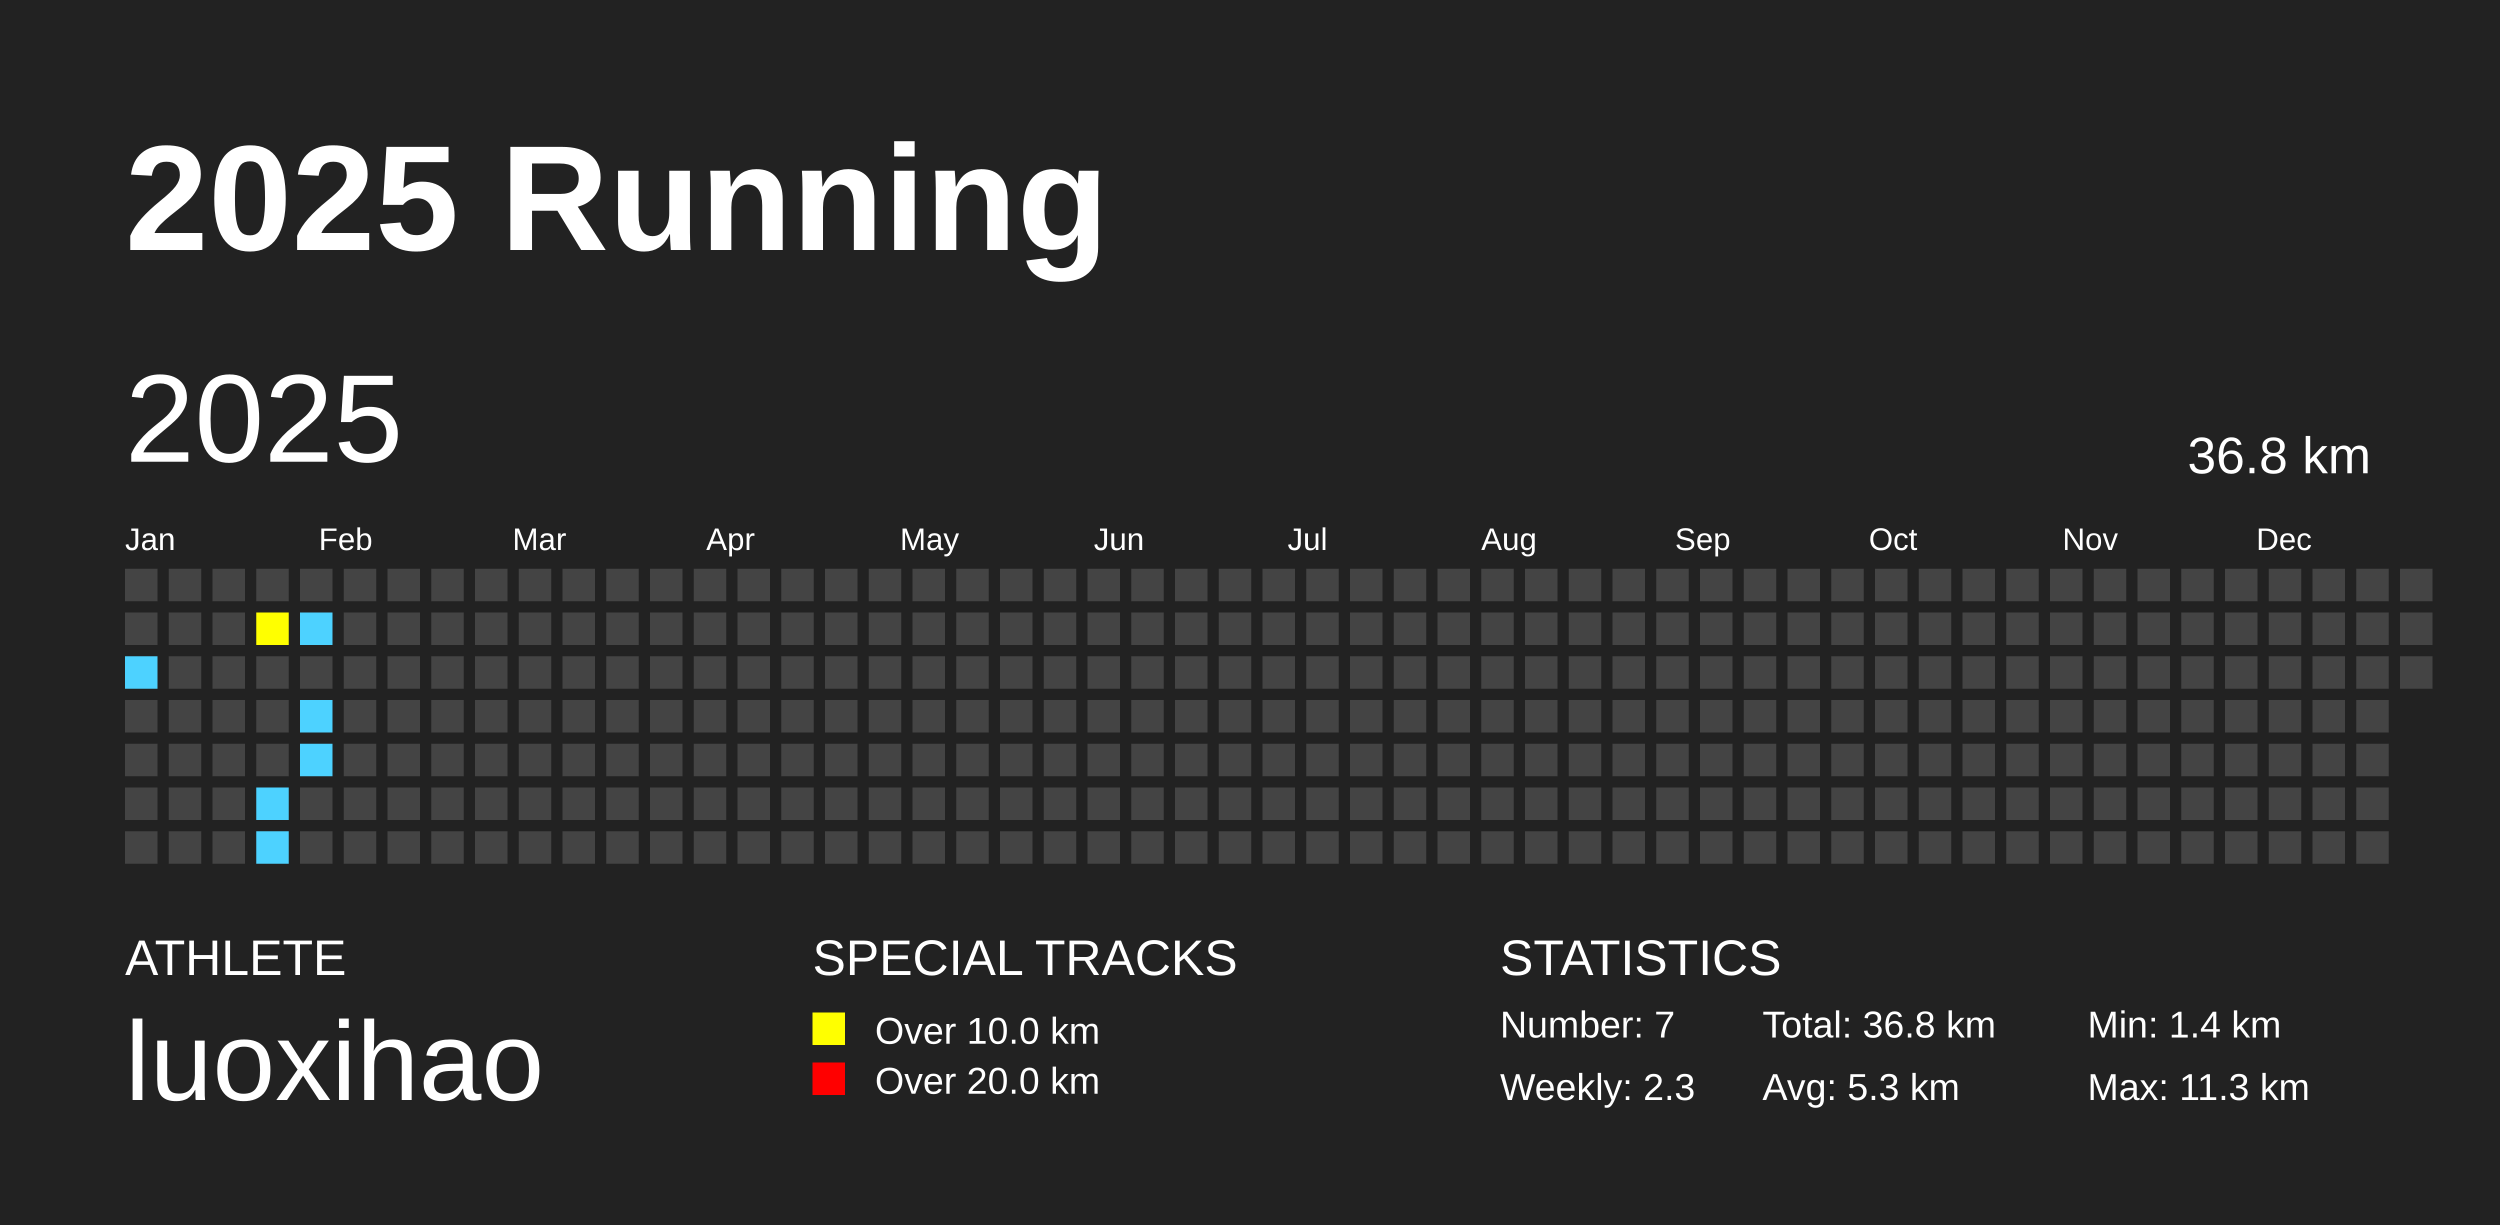
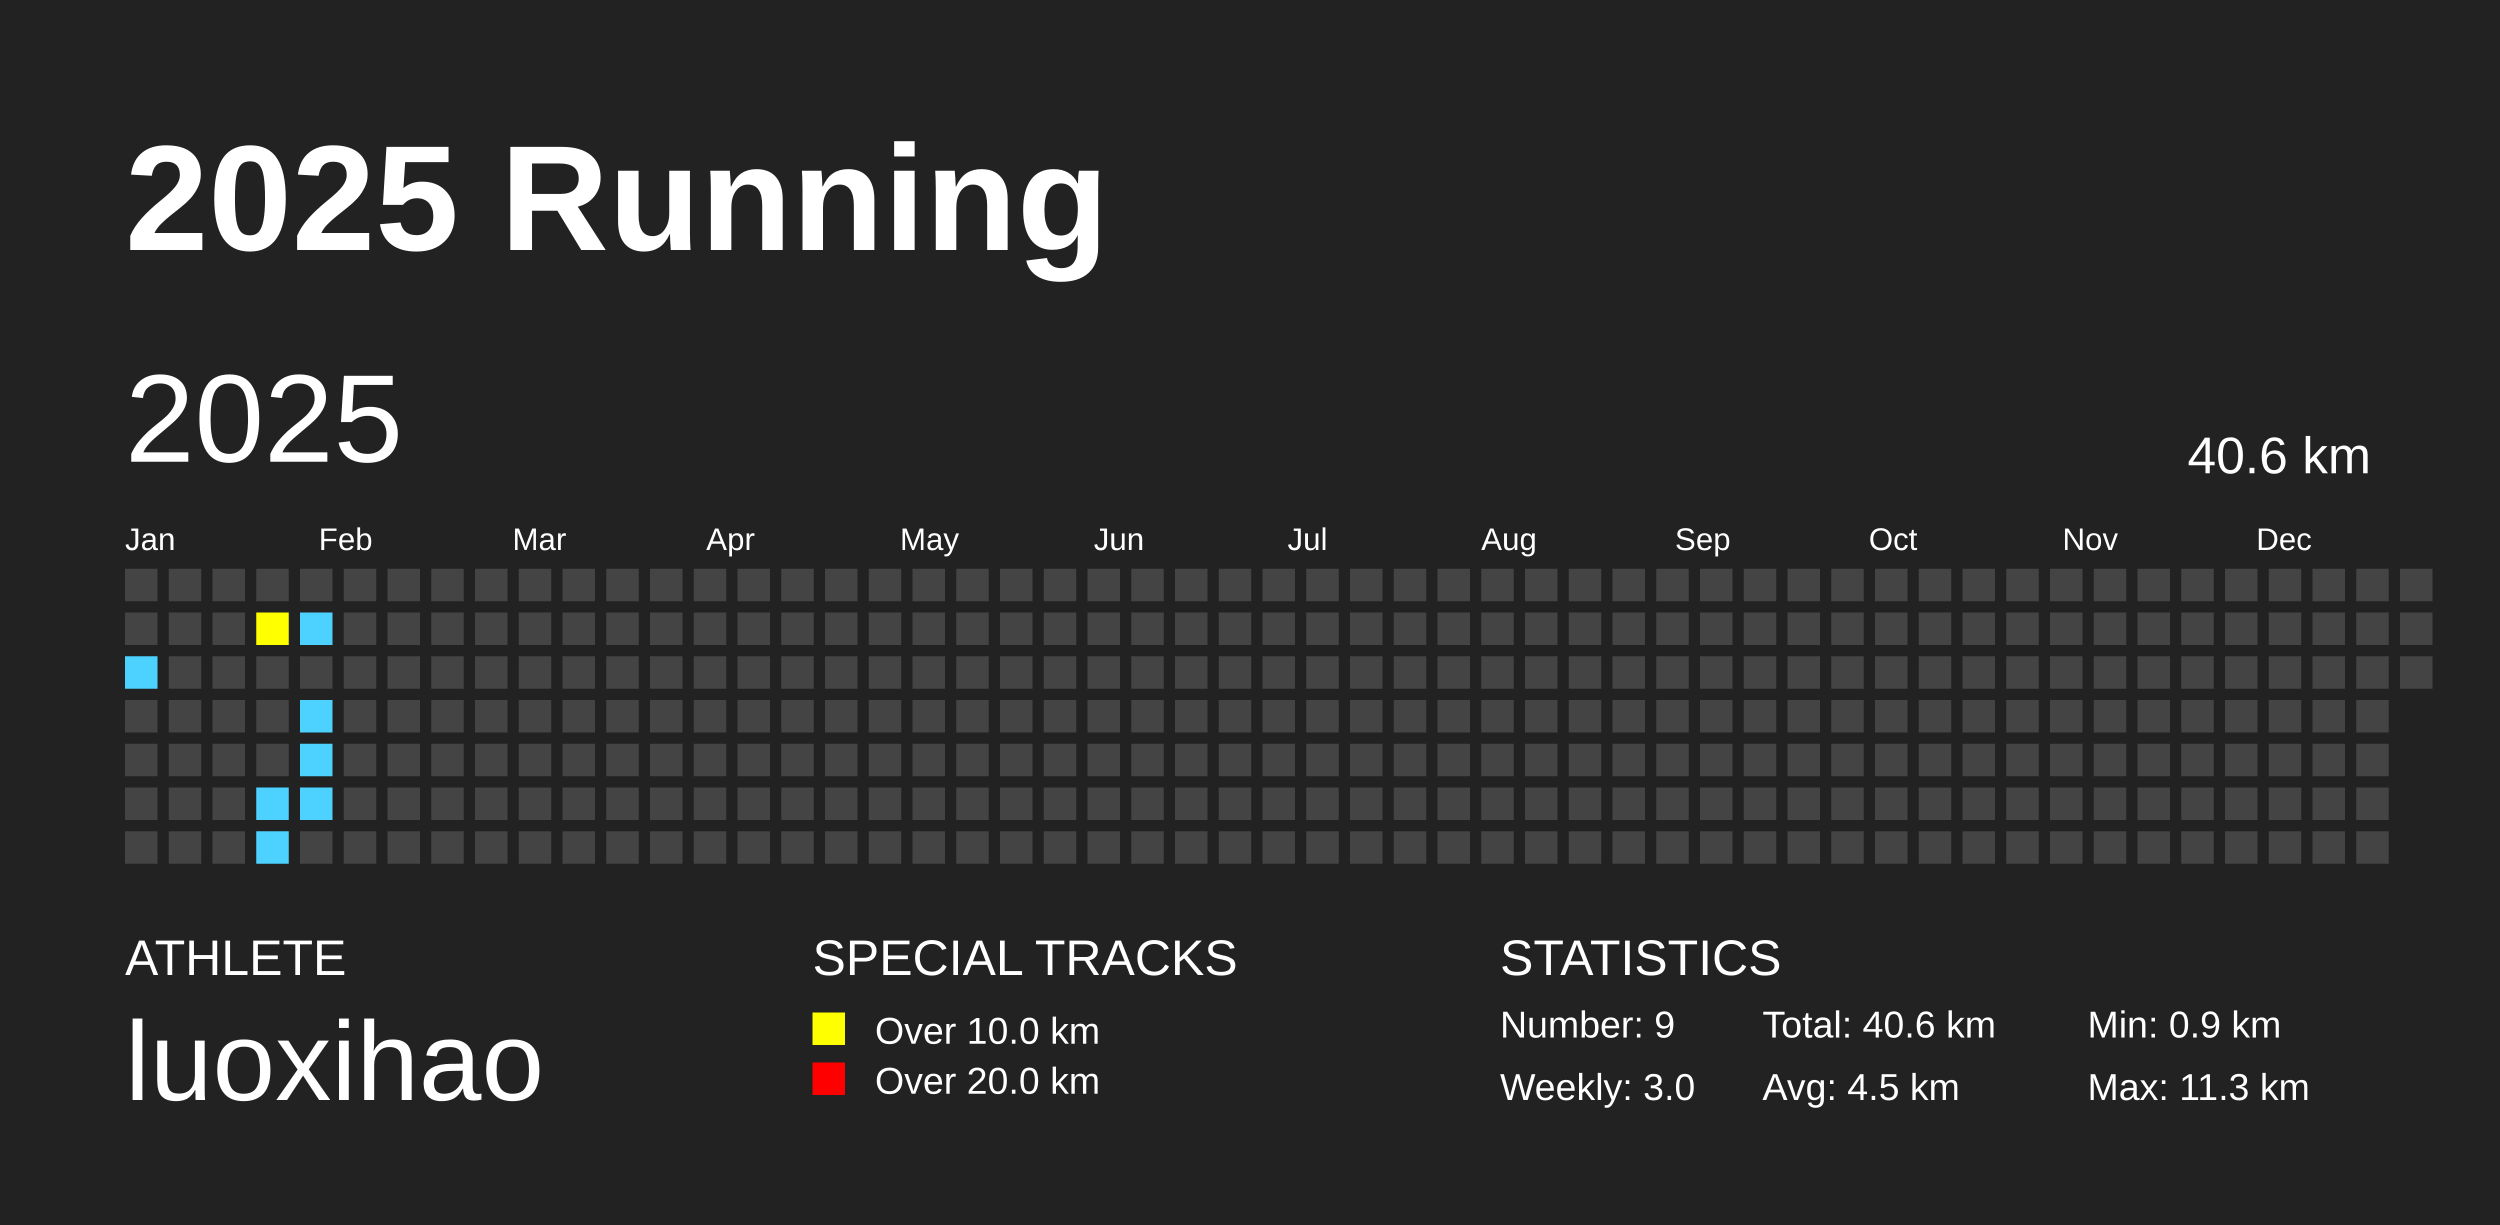
<svg xmlns="http://www.w3.org/2000/svg" baseProfile="full" height="98mm" version="1.1" viewBox="0,0,200,98" width="200mm">
  <defs />
  <rect fill="#222222" height="98" width="200" x="0" y="0" />
  <text fill="#FFFFFF" style="font-size:12px; font-family:Arial; font-weight:bold;" x="10" y="20">2025 Running</text>
  <text fill="#FFFFFF" style="font-size:4px; font-family:Arial" x="10" y="78">ATHLETE</text>
  <text fill="#FFFFFF" style="font-size:9px; font-family:Arial" x="10" y="88">luoxihao</text>
  <text fill="#FFFFFF" style="font-size:4px; font-family:Arial" x="65" y="78">SPECIAL TRACKS</text>
  <rect fill="yellow" height="2.6" width="2.6" x="65" y="81" />
  <text fill="#FFFFFF" style="font-size:3px; font-family:Arial" x="70" y="83.5">Over 10.0 km</text>
  <rect fill="red" height="2.6" width="2.6" x="65" y="85" />
  <text fill="#FFFFFF" style="font-size:3px; font-family:Arial" x="70" y="87.5">Over 20.0 km</text>
  <text fill="#FFFFFF" style="font-size:4px; font-family:Arial" x="120" y="78">STATISTICS</text>
-   <text fill="#FFFFFF" style="font-size:3px; font-family:Arial" x="120" y="83">Number: 7</text>
-   <text fill="#FFFFFF" style="font-size:3px; font-family:Arial" x="120" y="88">Weekly: 2.3</text>
-   <text fill="#FFFFFF" style="font-size:3px; font-family:Arial" x="141" y="83">Total: 36.8 km</text>
-   <text fill="#FFFFFF" style="font-size:3px; font-family:Arial" x="141" y="88">Avg: 5.3 km</text>
-   <text fill="#FFFFFF" style="font-size:3px; font-family:Arial" x="167" y="83">Min: 1.4 km</text>
+   <text fill="#FFFFFF" style="font-size:3px; font-family:Arial" x="120" y="83">Number: 9</text>
+   <text fill="#FFFFFF" style="font-size:3px; font-family:Arial" x="120" y="88">Weekly: 3.0</text>
+   <text fill="#FFFFFF" style="font-size:3px; font-family:Arial" x="141" y="83">Total: 40.6 km</text>
+   <text fill="#FFFFFF" style="font-size:3px; font-family:Arial" x="141" y="88">Avg: 4.5 km</text>
+   <text fill="#FFFFFF" style="font-size:3px; font-family:Arial" x="167" y="83">Min: 0.9 km</text>
  <text fill="#FFFFFF" style="font-size:3px; font-family:Arial" x="167" y="88">Max: 11.3 km</text>
  <text dominant-baseline="hanging" fill="#FFFFFF" style="font-size:10.0px; font-family:Arial;" x="10" y="30">2025</text>
-   <text dominant-baseline="hanging" fill="#FFFFFF" style="font-size:4.125px; font-family:Arial;" x="175" y="35">36.8 km</text>
+   <text dominant-baseline="hanging" fill="#FFFFFF" style="font-size:4.125px; font-family:Arial;" x="175" y="35">40.6 km</text>
  <text fill="#FFFFFF" style="font-size:2.5px; font-family:Arial" x="10.0" y="44">Jan</text>
  <text fill="#FFFFFF" style="font-size:2.5px; font-family:Arial" x="25.5" y="44">Feb</text>
  <text fill="#FFFFFF" style="font-size:2.5px; font-family:Arial" x="41.0" y="44">Mar</text>
  <text fill="#FFFFFF" style="font-size:2.5px; font-family:Arial" x="56.5" y="44">Apr</text>
  <text fill="#FFFFFF" style="font-size:2.5px; font-family:Arial" x="72.0" y="44">May</text>
  <text fill="#FFFFFF" style="font-size:2.5px; font-family:Arial" x="87.5" y="44">Jun</text>
  <text fill="#FFFFFF" style="font-size:2.5px; font-family:Arial" x="103.0" y="44">Jul</text>
  <text fill="#FFFFFF" style="font-size:2.5px; font-family:Arial" x="118.5" y="44">Aug</text>
  <text fill="#FFFFFF" style="font-size:2.5px; font-family:Arial" x="134.0" y="44">Sep</text>
  <text fill="#FFFFFF" style="font-size:2.5px; font-family:Arial" x="149.5" y="44">Oct</text>
  <text fill="#FFFFFF" style="font-size:2.5px; font-family:Arial" x="165.0" y="44">Nov</text>
  <text fill="#FFFFFF" style="font-size:2.5px; font-family:Arial" x="180.5" y="44">Dec</text>
  <rect fill="#444444" height="2.6" width="2.6" x="10.0" y="45.5" />
  <rect fill="#444444" height="2.6" width="2.6" x="10.0" y="49.0" />
  <rect fill="#4DD2FF" height="2.6" width="2.6" x="10.0" y="52.5" />
  <rect fill="#444444" height="2.6" width="2.6" x="10.0" y="56.0" />
  <rect fill="#444444" height="2.6" width="2.6" x="10.0" y="59.5" />
  <rect fill="#444444" height="2.6" width="2.6" x="10.0" y="63.0" />
  <rect fill="#444444" height="2.6" width="2.6" x="10.0" y="66.5" />
  <rect fill="#444444" height="2.6" width="2.6" x="13.5" y="45.5" />
  <rect fill="#444444" height="2.6" width="2.6" x="13.5" y="49.0" />
  <rect fill="#444444" height="2.6" width="2.6" x="13.5" y="52.5" />
  <rect fill="#444444" height="2.6" width="2.6" x="13.5" y="56.0" />
  <rect fill="#444444" height="2.6" width="2.6" x="13.5" y="59.5" />
  <rect fill="#444444" height="2.6" width="2.6" x="13.5" y="63.0" />
  <rect fill="#444444" height="2.6" width="2.6" x="13.5" y="66.5" />
  <rect fill="#444444" height="2.6" width="2.6" x="17.0" y="45.5" />
  <rect fill="#444444" height="2.6" width="2.6" x="17.0" y="49.0" />
  <rect fill="#444444" height="2.6" width="2.6" x="17.0" y="52.5" />
  <rect fill="#444444" height="2.6" width="2.6" x="17.0" y="56.0" />
  <rect fill="#444444" height="2.6" width="2.6" x="17.0" y="59.5" />
  <rect fill="#444444" height="2.6" width="2.6" x="17.0" y="63.0" />
  <rect fill="#444444" height="2.6" width="2.6" x="17.0" y="66.5" />
  <rect fill="#444444" height="2.6" width="2.6" x="20.5" y="45.5" />
  <rect fill="yellow" height="2.6" width="2.6" x="20.5" y="49.0" />
  <rect fill="#444444" height="2.6" width="2.6" x="20.5" y="52.5" />
  <rect fill="#444444" height="2.6" width="2.6" x="20.5" y="56.0" />
  <rect fill="#444444" height="2.6" width="2.6" x="20.5" y="59.5" />
  <rect fill="#4DD2FF" height="2.6" width="2.6" x="20.5" y="63.0" />
  <rect fill="#4DD2FF" height="2.6" width="2.6" x="20.5" y="66.5" />
  <rect fill="#444444" height="2.6" width="2.6" x="24.0" y="45.5" />
  <rect fill="#4DD2FF" height="2.6" width="2.6" x="24.0" y="49.0" />
  <rect fill="#444444" height="2.6" width="2.6" x="24.0" y="52.5" />
  <rect fill="#4DD2FF" height="2.6" width="2.6" x="24.0" y="56.0" />
  <rect fill="#4DD2FF" height="2.6" width="2.6" x="24.0" y="59.5" />
-   <rect fill="#444444" height="2.6" width="2.6" x="24.0" y="63.0" />
+   <rect fill="#4DD2FF" height="2.6" width="2.6" x="24.0" y="63.0" />
  <rect fill="#444444" height="2.6" width="2.6" x="24.0" y="66.5" />
  <rect fill="#444444" height="2.6" width="2.6" x="27.5" y="45.5" />
  <rect fill="#444444" height="2.6" width="2.6" x="27.5" y="49.0" />
  <rect fill="#444444" height="2.6" width="2.6" x="27.5" y="52.5" />
  <rect fill="#444444" height="2.6" width="2.6" x="27.5" y="56.0" />
  <rect fill="#444444" height="2.6" width="2.6" x="27.5" y="59.5" />
  <rect fill="#444444" height="2.6" width="2.6" x="27.5" y="63.0" />
  <rect fill="#444444" height="2.6" width="2.6" x="27.5" y="66.5" />
  <rect fill="#444444" height="2.6" width="2.6" x="31.0" y="45.5" />
  <rect fill="#444444" height="2.6" width="2.6" x="31.0" y="49.0" />
  <rect fill="#444444" height="2.6" width="2.6" x="31.0" y="52.5" />
  <rect fill="#444444" height="2.6" width="2.6" x="31.0" y="56.0" />
  <rect fill="#444444" height="2.6" width="2.6" x="31.0" y="59.5" />
  <rect fill="#444444" height="2.6" width="2.6" x="31.0" y="63.0" />
  <rect fill="#444444" height="2.6" width="2.6" x="31.0" y="66.5" />
  <rect fill="#444444" height="2.6" width="2.6" x="34.5" y="45.5" />
  <rect fill="#444444" height="2.6" width="2.6" x="34.5" y="49.0" />
  <rect fill="#444444" height="2.6" width="2.6" x="34.5" y="52.5" />
  <rect fill="#444444" height="2.6" width="2.6" x="34.5" y="56.0" />
  <rect fill="#444444" height="2.6" width="2.6" x="34.5" y="59.5" />
  <rect fill="#444444" height="2.6" width="2.6" x="34.5" y="63.0" />
  <rect fill="#444444" height="2.6" width="2.6" x="34.5" y="66.5" />
  <rect fill="#444444" height="2.6" width="2.6" x="38.0" y="45.5" />
  <rect fill="#444444" height="2.6" width="2.6" x="38.0" y="49.0" />
  <rect fill="#444444" height="2.6" width="2.6" x="38.0" y="52.5" />
  <rect fill="#444444" height="2.6" width="2.6" x="38.0" y="56.0" />
  <rect fill="#444444" height="2.6" width="2.6" x="38.0" y="59.5" />
  <rect fill="#444444" height="2.6" width="2.6" x="38.0" y="63.0" />
  <rect fill="#444444" height="2.6" width="2.6" x="38.0" y="66.5" />
  <rect fill="#444444" height="2.6" width="2.6" x="41.5" y="45.5" />
  <rect fill="#444444" height="2.6" width="2.6" x="41.5" y="49.0" />
  <rect fill="#444444" height="2.6" width="2.6" x="41.5" y="52.5" />
  <rect fill="#444444" height="2.6" width="2.6" x="41.5" y="56.0" />
  <rect fill="#444444" height="2.6" width="2.6" x="41.5" y="59.5" />
  <rect fill="#444444" height="2.6" width="2.6" x="41.5" y="63.0" />
  <rect fill="#444444" height="2.6" width="2.6" x="41.5" y="66.5" />
  <rect fill="#444444" height="2.6" width="2.6" x="45.0" y="45.5" />
  <rect fill="#444444" height="2.6" width="2.6" x="45.0" y="49.0" />
  <rect fill="#444444" height="2.6" width="2.6" x="45.0" y="52.5" />
  <rect fill="#444444" height="2.6" width="2.6" x="45.0" y="56.0" />
  <rect fill="#444444" height="2.6" width="2.6" x="45.0" y="59.5" />
  <rect fill="#444444" height="2.6" width="2.6" x="45.0" y="63.0" />
  <rect fill="#444444" height="2.6" width="2.6" x="45.0" y="66.5" />
  <rect fill="#444444" height="2.6" width="2.6" x="48.5" y="45.5" />
  <rect fill="#444444" height="2.6" width="2.6" x="48.5" y="49.0" />
  <rect fill="#444444" height="2.6" width="2.6" x="48.5" y="52.5" />
  <rect fill="#444444" height="2.6" width="2.6" x="48.5" y="56.0" />
  <rect fill="#444444" height="2.6" width="2.6" x="48.5" y="59.5" />
  <rect fill="#444444" height="2.6" width="2.6" x="48.5" y="63.0" />
  <rect fill="#444444" height="2.6" width="2.6" x="48.5" y="66.5" />
  <rect fill="#444444" height="2.6" width="2.6" x="52.0" y="45.5" />
  <rect fill="#444444" height="2.6" width="2.6" x="52.0" y="49.0" />
  <rect fill="#444444" height="2.6" width="2.6" x="52.0" y="52.5" />
  <rect fill="#444444" height="2.6" width="2.6" x="52.0" y="56.0" />
  <rect fill="#444444" height="2.6" width="2.6" x="52.0" y="59.5" />
  <rect fill="#444444" height="2.6" width="2.6" x="52.0" y="63.0" />
  <rect fill="#444444" height="2.6" width="2.6" x="52.0" y="66.5" />
  <rect fill="#444444" height="2.6" width="2.6" x="55.5" y="45.5" />
  <rect fill="#444444" height="2.6" width="2.6" x="55.5" y="49.0" />
  <rect fill="#444444" height="2.6" width="2.6" x="55.5" y="52.5" />
  <rect fill="#444444" height="2.6" width="2.6" x="55.5" y="56.0" />
  <rect fill="#444444" height="2.6" width="2.6" x="55.5" y="59.5" />
  <rect fill="#444444" height="2.6" width="2.6" x="55.5" y="63.0" />
  <rect fill="#444444" height="2.6" width="2.6" x="55.5" y="66.5" />
  <rect fill="#444444" height="2.6" width="2.6" x="59.0" y="45.5" />
  <rect fill="#444444" height="2.6" width="2.6" x="59.0" y="49.0" />
  <rect fill="#444444" height="2.6" width="2.6" x="59.0" y="52.5" />
  <rect fill="#444444" height="2.6" width="2.6" x="59.0" y="56.0" />
  <rect fill="#444444" height="2.6" width="2.6" x="59.0" y="59.5" />
  <rect fill="#444444" height="2.6" width="2.6" x="59.0" y="63.0" />
  <rect fill="#444444" height="2.6" width="2.6" x="59.0" y="66.5" />
  <rect fill="#444444" height="2.6" width="2.6" x="62.5" y="45.5" />
  <rect fill="#444444" height="2.6" width="2.6" x="62.5" y="49.0" />
  <rect fill="#444444" height="2.6" width="2.6" x="62.5" y="52.5" />
  <rect fill="#444444" height="2.6" width="2.6" x="62.5" y="56.0" />
  <rect fill="#444444" height="2.6" width="2.6" x="62.5" y="59.5" />
  <rect fill="#444444" height="2.6" width="2.6" x="62.5" y="63.0" />
  <rect fill="#444444" height="2.6" width="2.6" x="62.5" y="66.5" />
  <rect fill="#444444" height="2.6" width="2.6" x="66.0" y="45.5" />
  <rect fill="#444444" height="2.6" width="2.6" x="66.0" y="49.0" />
  <rect fill="#444444" height="2.6" width="2.6" x="66.0" y="52.5" />
  <rect fill="#444444" height="2.6" width="2.6" x="66.0" y="56.0" />
  <rect fill="#444444" height="2.6" width="2.6" x="66.0" y="59.5" />
  <rect fill="#444444" height="2.6" width="2.6" x="66.0" y="63.0" />
  <rect fill="#444444" height="2.6" width="2.6" x="66.0" y="66.5" />
  <rect fill="#444444" height="2.6" width="2.6" x="69.5" y="45.5" />
  <rect fill="#444444" height="2.6" width="2.6" x="69.5" y="49.0" />
  <rect fill="#444444" height="2.6" width="2.6" x="69.5" y="52.5" />
  <rect fill="#444444" height="2.6" width="2.6" x="69.5" y="56.0" />
  <rect fill="#444444" height="2.6" width="2.6" x="69.5" y="59.5" />
  <rect fill="#444444" height="2.6" width="2.6" x="69.5" y="63.0" />
  <rect fill="#444444" height="2.6" width="2.6" x="69.5" y="66.5" />
  <rect fill="#444444" height="2.6" width="2.6" x="73.0" y="45.5" />
  <rect fill="#444444" height="2.6" width="2.6" x="73.0" y="49.0" />
  <rect fill="#444444" height="2.6" width="2.6" x="73.0" y="52.5" />
  <rect fill="#444444" height="2.6" width="2.6" x="73.0" y="56.0" />
  <rect fill="#444444" height="2.6" width="2.6" x="73.0" y="59.5" />
  <rect fill="#444444" height="2.6" width="2.6" x="73.0" y="63.0" />
  <rect fill="#444444" height="2.6" width="2.6" x="73.0" y="66.5" />
  <rect fill="#444444" height="2.6" width="2.6" x="76.5" y="45.5" />
  <rect fill="#444444" height="2.6" width="2.6" x="76.5" y="49.0" />
  <rect fill="#444444" height="2.6" width="2.6" x="76.5" y="52.5" />
  <rect fill="#444444" height="2.6" width="2.6" x="76.5" y="56.0" />
  <rect fill="#444444" height="2.6" width="2.6" x="76.5" y="59.5" />
  <rect fill="#444444" height="2.6" width="2.6" x="76.5" y="63.0" />
  <rect fill="#444444" height="2.6" width="2.6" x="76.5" y="66.5" />
  <rect fill="#444444" height="2.6" width="2.6" x="80.0" y="45.5" />
  <rect fill="#444444" height="2.6" width="2.6" x="80.0" y="49.0" />
  <rect fill="#444444" height="2.6" width="2.6" x="80.0" y="52.5" />
  <rect fill="#444444" height="2.6" width="2.6" x="80.0" y="56.0" />
  <rect fill="#444444" height="2.6" width="2.6" x="80.0" y="59.5" />
  <rect fill="#444444" height="2.6" width="2.6" x="80.0" y="63.0" />
  <rect fill="#444444" height="2.6" width="2.6" x="80.0" y="66.5" />
  <rect fill="#444444" height="2.6" width="2.6" x="83.5" y="45.5" />
  <rect fill="#444444" height="2.6" width="2.6" x="83.5" y="49.0" />
  <rect fill="#444444" height="2.6" width="2.6" x="83.5" y="52.5" />
  <rect fill="#444444" height="2.6" width="2.6" x="83.5" y="56.0" />
  <rect fill="#444444" height="2.6" width="2.6" x="83.5" y="59.5" />
  <rect fill="#444444" height="2.6" width="2.6" x="83.5" y="63.0" />
  <rect fill="#444444" height="2.6" width="2.6" x="83.5" y="66.5" />
  <rect fill="#444444" height="2.6" width="2.6" x="87.0" y="45.5" />
  <rect fill="#444444" height="2.6" width="2.6" x="87.0" y="49.0" />
  <rect fill="#444444" height="2.6" width="2.6" x="87.0" y="52.5" />
  <rect fill="#444444" height="2.6" width="2.6" x="87.0" y="56.0" />
  <rect fill="#444444" height="2.6" width="2.6" x="87.0" y="59.5" />
  <rect fill="#444444" height="2.6" width="2.6" x="87.0" y="63.0" />
  <rect fill="#444444" height="2.6" width="2.6" x="87.0" y="66.5" />
  <rect fill="#444444" height="2.6" width="2.6" x="90.5" y="45.5" />
  <rect fill="#444444" height="2.6" width="2.6" x="90.5" y="49.0" />
  <rect fill="#444444" height="2.6" width="2.6" x="90.5" y="52.5" />
  <rect fill="#444444" height="2.6" width="2.6" x="90.5" y="56.0" />
  <rect fill="#444444" height="2.6" width="2.6" x="90.5" y="59.5" />
  <rect fill="#444444" height="2.6" width="2.6" x="90.5" y="63.0" />
  <rect fill="#444444" height="2.6" width="2.6" x="90.5" y="66.5" />
  <rect fill="#444444" height="2.6" width="2.6" x="94.0" y="45.5" />
  <rect fill="#444444" height="2.6" width="2.6" x="94.0" y="49.0" />
  <rect fill="#444444" height="2.6" width="2.6" x="94.0" y="52.5" />
  <rect fill="#444444" height="2.6" width="2.6" x="94.0" y="56.0" />
  <rect fill="#444444" height="2.6" width="2.6" x="94.0" y="59.5" />
  <rect fill="#444444" height="2.6" width="2.6" x="94.0" y="63.0" />
  <rect fill="#444444" height="2.6" width="2.6" x="94.0" y="66.5" />
  <rect fill="#444444" height="2.6" width="2.6" x="97.5" y="45.5" />
  <rect fill="#444444" height="2.6" width="2.6" x="97.5" y="49.0" />
  <rect fill="#444444" height="2.6" width="2.6" x="97.5" y="52.5" />
  <rect fill="#444444" height="2.6" width="2.6" x="97.5" y="56.0" />
  <rect fill="#444444" height="2.6" width="2.6" x="97.5" y="59.5" />
  <rect fill="#444444" height="2.6" width="2.6" x="97.5" y="63.0" />
  <rect fill="#444444" height="2.6" width="2.6" x="97.5" y="66.5" />
  <rect fill="#444444" height="2.6" width="2.6" x="101.0" y="45.5" />
  <rect fill="#444444" height="2.6" width="2.6" x="101.0" y="49.0" />
  <rect fill="#444444" height="2.6" width="2.6" x="101.0" y="52.5" />
  <rect fill="#444444" height="2.6" width="2.6" x="101.0" y="56.0" />
  <rect fill="#444444" height="2.6" width="2.6" x="101.0" y="59.5" />
  <rect fill="#444444" height="2.6" width="2.6" x="101.0" y="63.0" />
  <rect fill="#444444" height="2.6" width="2.6" x="101.0" y="66.5" />
  <rect fill="#444444" height="2.6" width="2.6" x="104.5" y="45.5" />
  <rect fill="#444444" height="2.6" width="2.6" x="104.5" y="49.0" />
  <rect fill="#444444" height="2.6" width="2.6" x="104.5" y="52.5" />
  <rect fill="#444444" height="2.6" width="2.6" x="104.5" y="56.0" />
  <rect fill="#444444" height="2.6" width="2.6" x="104.5" y="59.5" />
  <rect fill="#444444" height="2.6" width="2.6" x="104.5" y="63.0" />
  <rect fill="#444444" height="2.6" width="2.6" x="104.5" y="66.5" />
  <rect fill="#444444" height="2.6" width="2.6" x="108.0" y="45.5" />
  <rect fill="#444444" height="2.6" width="2.6" x="108.0" y="49.0" />
  <rect fill="#444444" height="2.6" width="2.6" x="108.0" y="52.5" />
  <rect fill="#444444" height="2.6" width="2.6" x="108.0" y="56.0" />
  <rect fill="#444444" height="2.6" width="2.6" x="108.0" y="59.5" />
  <rect fill="#444444" height="2.6" width="2.6" x="108.0" y="63.0" />
  <rect fill="#444444" height="2.6" width="2.6" x="108.0" y="66.5" />
  <rect fill="#444444" height="2.6" width="2.6" x="111.5" y="45.5" />
  <rect fill="#444444" height="2.6" width="2.6" x="111.5" y="49.0" />
  <rect fill="#444444" height="2.6" width="2.6" x="111.5" y="52.5" />
  <rect fill="#444444" height="2.6" width="2.6" x="111.5" y="56.0" />
  <rect fill="#444444" height="2.6" width="2.6" x="111.5" y="59.5" />
  <rect fill="#444444" height="2.6" width="2.6" x="111.5" y="63.0" />
  <rect fill="#444444" height="2.6" width="2.6" x="111.5" y="66.5" />
  <rect fill="#444444" height="2.6" width="2.6" x="115.0" y="45.5" />
  <rect fill="#444444" height="2.6" width="2.6" x="115.0" y="49.0" />
  <rect fill="#444444" height="2.6" width="2.6" x="115.0" y="52.5" />
  <rect fill="#444444" height="2.6" width="2.6" x="115.0" y="56.0" />
  <rect fill="#444444" height="2.6" width="2.6" x="115.0" y="59.5" />
  <rect fill="#444444" height="2.6" width="2.6" x="115.0" y="63.0" />
  <rect fill="#444444" height="2.6" width="2.6" x="115.0" y="66.5" />
  <rect fill="#444444" height="2.6" width="2.6" x="118.5" y="45.5" />
  <rect fill="#444444" height="2.6" width="2.6" x="118.5" y="49.0" />
  <rect fill="#444444" height="2.6" width="2.6" x="118.5" y="52.5" />
  <rect fill="#444444" height="2.6" width="2.6" x="118.5" y="56.0" />
  <rect fill="#444444" height="2.6" width="2.6" x="118.5" y="59.5" />
  <rect fill="#444444" height="2.6" width="2.6" x="118.5" y="63.0" />
  <rect fill="#444444" height="2.6" width="2.6" x="118.5" y="66.5" />
  <rect fill="#444444" height="2.6" width="2.6" x="122.0" y="45.5" />
  <rect fill="#444444" height="2.6" width="2.6" x="122.0" y="49.0" />
  <rect fill="#444444" height="2.6" width="2.6" x="122.0" y="52.5" />
  <rect fill="#444444" height="2.6" width="2.6" x="122.0" y="56.0" />
  <rect fill="#444444" height="2.6" width="2.6" x="122.0" y="59.5" />
  <rect fill="#444444" height="2.6" width="2.6" x="122.0" y="63.0" />
  <rect fill="#444444" height="2.6" width="2.6" x="122.0" y="66.5" />
  <rect fill="#444444" height="2.6" width="2.6" x="125.5" y="45.5" />
  <rect fill="#444444" height="2.6" width="2.6" x="125.5" y="49.0" />
  <rect fill="#444444" height="2.6" width="2.6" x="125.5" y="52.5" />
  <rect fill="#444444" height="2.6" width="2.6" x="125.5" y="56.0" />
  <rect fill="#444444" height="2.6" width="2.6" x="125.5" y="59.5" />
  <rect fill="#444444" height="2.6" width="2.6" x="125.5" y="63.0" />
  <rect fill="#444444" height="2.6" width="2.6" x="125.5" y="66.5" />
  <rect fill="#444444" height="2.6" width="2.6" x="129.0" y="45.5" />
  <rect fill="#444444" height="2.6" width="2.6" x="129.0" y="49.0" />
  <rect fill="#444444" height="2.6" width="2.6" x="129.0" y="52.5" />
  <rect fill="#444444" height="2.6" width="2.6" x="129.0" y="56.0" />
  <rect fill="#444444" height="2.6" width="2.6" x="129.0" y="59.5" />
  <rect fill="#444444" height="2.6" width="2.6" x="129.0" y="63.0" />
  <rect fill="#444444" height="2.6" width="2.6" x="129.0" y="66.5" />
  <rect fill="#444444" height="2.6" width="2.6" x="132.5" y="45.5" />
  <rect fill="#444444" height="2.6" width="2.6" x="132.5" y="49.0" />
  <rect fill="#444444" height="2.6" width="2.6" x="132.5" y="52.5" />
  <rect fill="#444444" height="2.6" width="2.6" x="132.5" y="56.0" />
  <rect fill="#444444" height="2.6" width="2.6" x="132.5" y="59.5" />
  <rect fill="#444444" height="2.6" width="2.6" x="132.5" y="63.0" />
  <rect fill="#444444" height="2.6" width="2.6" x="132.5" y="66.5" />
  <rect fill="#444444" height="2.6" width="2.6" x="136.0" y="45.5" />
  <rect fill="#444444" height="2.6" width="2.6" x="136.0" y="49.0" />
  <rect fill="#444444" height="2.6" width="2.6" x="136.0" y="52.5" />
  <rect fill="#444444" height="2.6" width="2.6" x="136.0" y="56.0" />
  <rect fill="#444444" height="2.6" width="2.6" x="136.0" y="59.5" />
  <rect fill="#444444" height="2.6" width="2.6" x="136.0" y="63.0" />
  <rect fill="#444444" height="2.6" width="2.6" x="136.0" y="66.5" />
  <rect fill="#444444" height="2.6" width="2.6" x="139.5" y="45.5" />
  <rect fill="#444444" height="2.6" width="2.6" x="139.5" y="49.0" />
  <rect fill="#444444" height="2.6" width="2.6" x="139.5" y="52.5" />
  <rect fill="#444444" height="2.6" width="2.6" x="139.5" y="56.0" />
  <rect fill="#444444" height="2.6" width="2.6" x="139.5" y="59.5" />
  <rect fill="#444444" height="2.6" width="2.6" x="139.5" y="63.0" />
  <rect fill="#444444" height="2.6" width="2.6" x="139.5" y="66.5" />
  <rect fill="#444444" height="2.6" width="2.6" x="143.0" y="45.5" />
  <rect fill="#444444" height="2.6" width="2.6" x="143.0" y="49.0" />
  <rect fill="#444444" height="2.6" width="2.6" x="143.0" y="52.5" />
  <rect fill="#444444" height="2.6" width="2.6" x="143.0" y="56.0" />
  <rect fill="#444444" height="2.6" width="2.6" x="143.0" y="59.5" />
  <rect fill="#444444" height="2.6" width="2.6" x="143.0" y="63.0" />
  <rect fill="#444444" height="2.6" width="2.6" x="143.0" y="66.5" />
  <rect fill="#444444" height="2.6" width="2.6" x="146.5" y="45.5" />
  <rect fill="#444444" height="2.6" width="2.6" x="146.5" y="49.0" />
  <rect fill="#444444" height="2.6" width="2.6" x="146.5" y="52.5" />
  <rect fill="#444444" height="2.6" width="2.6" x="146.5" y="56.0" />
  <rect fill="#444444" height="2.6" width="2.6" x="146.5" y="59.5" />
  <rect fill="#444444" height="2.6" width="2.6" x="146.5" y="63.0" />
  <rect fill="#444444" height="2.6" width="2.6" x="146.5" y="66.5" />
  <rect fill="#444444" height="2.6" width="2.6" x="150.0" y="45.5" />
  <rect fill="#444444" height="2.6" width="2.6" x="150.0" y="49.0" />
  <rect fill="#444444" height="2.6" width="2.6" x="150.0" y="52.5" />
  <rect fill="#444444" height="2.6" width="2.6" x="150.0" y="56.0" />
  <rect fill="#444444" height="2.6" width="2.6" x="150.0" y="59.5" />
  <rect fill="#444444" height="2.6" width="2.6" x="150.0" y="63.0" />
  <rect fill="#444444" height="2.6" width="2.6" x="150.0" y="66.5" />
  <rect fill="#444444" height="2.6" width="2.6" x="153.5" y="45.5" />
  <rect fill="#444444" height="2.6" width="2.6" x="153.5" y="49.0" />
  <rect fill="#444444" height="2.6" width="2.6" x="153.5" y="52.5" />
  <rect fill="#444444" height="2.6" width="2.6" x="153.5" y="56.0" />
  <rect fill="#444444" height="2.6" width="2.6" x="153.5" y="59.5" />
  <rect fill="#444444" height="2.6" width="2.6" x="153.5" y="63.0" />
  <rect fill="#444444" height="2.6" width="2.6" x="153.5" y="66.5" />
  <rect fill="#444444" height="2.6" width="2.6" x="157.0" y="45.5" />
  <rect fill="#444444" height="2.6" width="2.6" x="157.0" y="49.0" />
  <rect fill="#444444" height="2.6" width="2.6" x="157.0" y="52.5" />
  <rect fill="#444444" height="2.6" width="2.6" x="157.0" y="56.0" />
  <rect fill="#444444" height="2.6" width="2.6" x="157.0" y="59.5" />
  <rect fill="#444444" height="2.6" width="2.6" x="157.0" y="63.0" />
  <rect fill="#444444" height="2.6" width="2.6" x="157.0" y="66.5" />
  <rect fill="#444444" height="2.6" width="2.6" x="160.5" y="45.5" />
  <rect fill="#444444" height="2.6" width="2.6" x="160.5" y="49.0" />
  <rect fill="#444444" height="2.6" width="2.6" x="160.5" y="52.5" />
  <rect fill="#444444" height="2.6" width="2.6" x="160.5" y="56.0" />
  <rect fill="#444444" height="2.6" width="2.6" x="160.5" y="59.5" />
  <rect fill="#444444" height="2.6" width="2.6" x="160.5" y="63.0" />
  <rect fill="#444444" height="2.6" width="2.6" x="160.5" y="66.5" />
  <rect fill="#444444" height="2.6" width="2.6" x="164.0" y="45.5" />
  <rect fill="#444444" height="2.6" width="2.6" x="164.0" y="49.0" />
  <rect fill="#444444" height="2.6" width="2.6" x="164.0" y="52.5" />
  <rect fill="#444444" height="2.6" width="2.6" x="164.0" y="56.0" />
  <rect fill="#444444" height="2.6" width="2.6" x="164.0" y="59.5" />
  <rect fill="#444444" height="2.6" width="2.6" x="164.0" y="63.0" />
  <rect fill="#444444" height="2.6" width="2.6" x="164.0" y="66.5" />
  <rect fill="#444444" height="2.6" width="2.6" x="167.5" y="45.5" />
  <rect fill="#444444" height="2.6" width="2.6" x="167.5" y="49.0" />
  <rect fill="#444444" height="2.6" width="2.6" x="167.5" y="52.5" />
  <rect fill="#444444" height="2.6" width="2.6" x="167.5" y="56.0" />
  <rect fill="#444444" height="2.6" width="2.6" x="167.5" y="59.5" />
  <rect fill="#444444" height="2.6" width="2.6" x="167.5" y="63.0" />
  <rect fill="#444444" height="2.6" width="2.6" x="167.5" y="66.5" />
  <rect fill="#444444" height="2.6" width="2.6" x="171.0" y="45.5" />
  <rect fill="#444444" height="2.6" width="2.6" x="171.0" y="49.0" />
  <rect fill="#444444" height="2.6" width="2.6" x="171.0" y="52.5" />
  <rect fill="#444444" height="2.6" width="2.6" x="171.0" y="56.0" />
  <rect fill="#444444" height="2.6" width="2.6" x="171.0" y="59.5" />
  <rect fill="#444444" height="2.6" width="2.6" x="171.0" y="63.0" />
  <rect fill="#444444" height="2.6" width="2.6" x="171.0" y="66.5" />
  <rect fill="#444444" height="2.6" width="2.6" x="174.5" y="45.5" />
  <rect fill="#444444" height="2.6" width="2.6" x="174.5" y="49.0" />
  <rect fill="#444444" height="2.6" width="2.6" x="174.5" y="52.5" />
  <rect fill="#444444" height="2.6" width="2.6" x="174.5" y="56.0" />
  <rect fill="#444444" height="2.6" width="2.6" x="174.5" y="59.5" />
  <rect fill="#444444" height="2.6" width="2.6" x="174.5" y="63.0" />
  <rect fill="#444444" height="2.6" width="2.6" x="174.5" y="66.5" />
  <rect fill="#444444" height="2.6" width="2.6" x="178.0" y="45.5" />
  <rect fill="#444444" height="2.6" width="2.6" x="178.0" y="49.0" />
  <rect fill="#444444" height="2.6" width="2.6" x="178.0" y="52.5" />
  <rect fill="#444444" height="2.6" width="2.6" x="178.0" y="56.0" />
  <rect fill="#444444" height="2.6" width="2.6" x="178.0" y="59.5" />
  <rect fill="#444444" height="2.6" width="2.6" x="178.0" y="63.0" />
  <rect fill="#444444" height="2.6" width="2.6" x="178.0" y="66.5" />
  <rect fill="#444444" height="2.6" width="2.6" x="181.5" y="45.5" />
  <rect fill="#444444" height="2.6" width="2.6" x="181.5" y="49.0" />
  <rect fill="#444444" height="2.6" width="2.6" x="181.5" y="52.5" />
  <rect fill="#444444" height="2.6" width="2.6" x="181.5" y="56.0" />
  <rect fill="#444444" height="2.6" width="2.6" x="181.5" y="59.5" />
  <rect fill="#444444" height="2.6" width="2.6" x="181.5" y="63.0" />
  <rect fill="#444444" height="2.6" width="2.6" x="181.5" y="66.5" />
  <rect fill="#444444" height="2.6" width="2.6" x="185.0" y="45.5" />
  <rect fill="#444444" height="2.6" width="2.6" x="185.0" y="49.0" />
  <rect fill="#444444" height="2.6" width="2.6" x="185.0" y="52.5" />
  <rect fill="#444444" height="2.6" width="2.6" x="185.0" y="56.0" />
  <rect fill="#444444" height="2.6" width="2.6" x="185.0" y="59.5" />
  <rect fill="#444444" height="2.6" width="2.6" x="185.0" y="63.0" />
  <rect fill="#444444" height="2.6" width="2.6" x="185.0" y="66.5" />
  <rect fill="#444444" height="2.6" width="2.6" x="188.5" y="45.5" />
  <rect fill="#444444" height="2.6" width="2.6" x="188.5" y="49.0" />
  <rect fill="#444444" height="2.6" width="2.6" x="188.5" y="52.5" />
  <rect fill="#444444" height="2.6" width="2.6" x="188.5" y="56.0" />
  <rect fill="#444444" height="2.6" width="2.6" x="188.5" y="59.5" />
  <rect fill="#444444" height="2.6" width="2.6" x="188.5" y="63.0" />
  <rect fill="#444444" height="2.6" width="2.6" x="188.5" y="66.5" />
  <rect fill="#444444" height="2.6" width="2.6" x="192.0" y="45.5" />
  <rect fill="#444444" height="2.6" width="2.6" x="192.0" y="49.0" />
  <rect fill="#444444" height="2.6" width="2.6" x="192.0" y="52.5" />
</svg>
